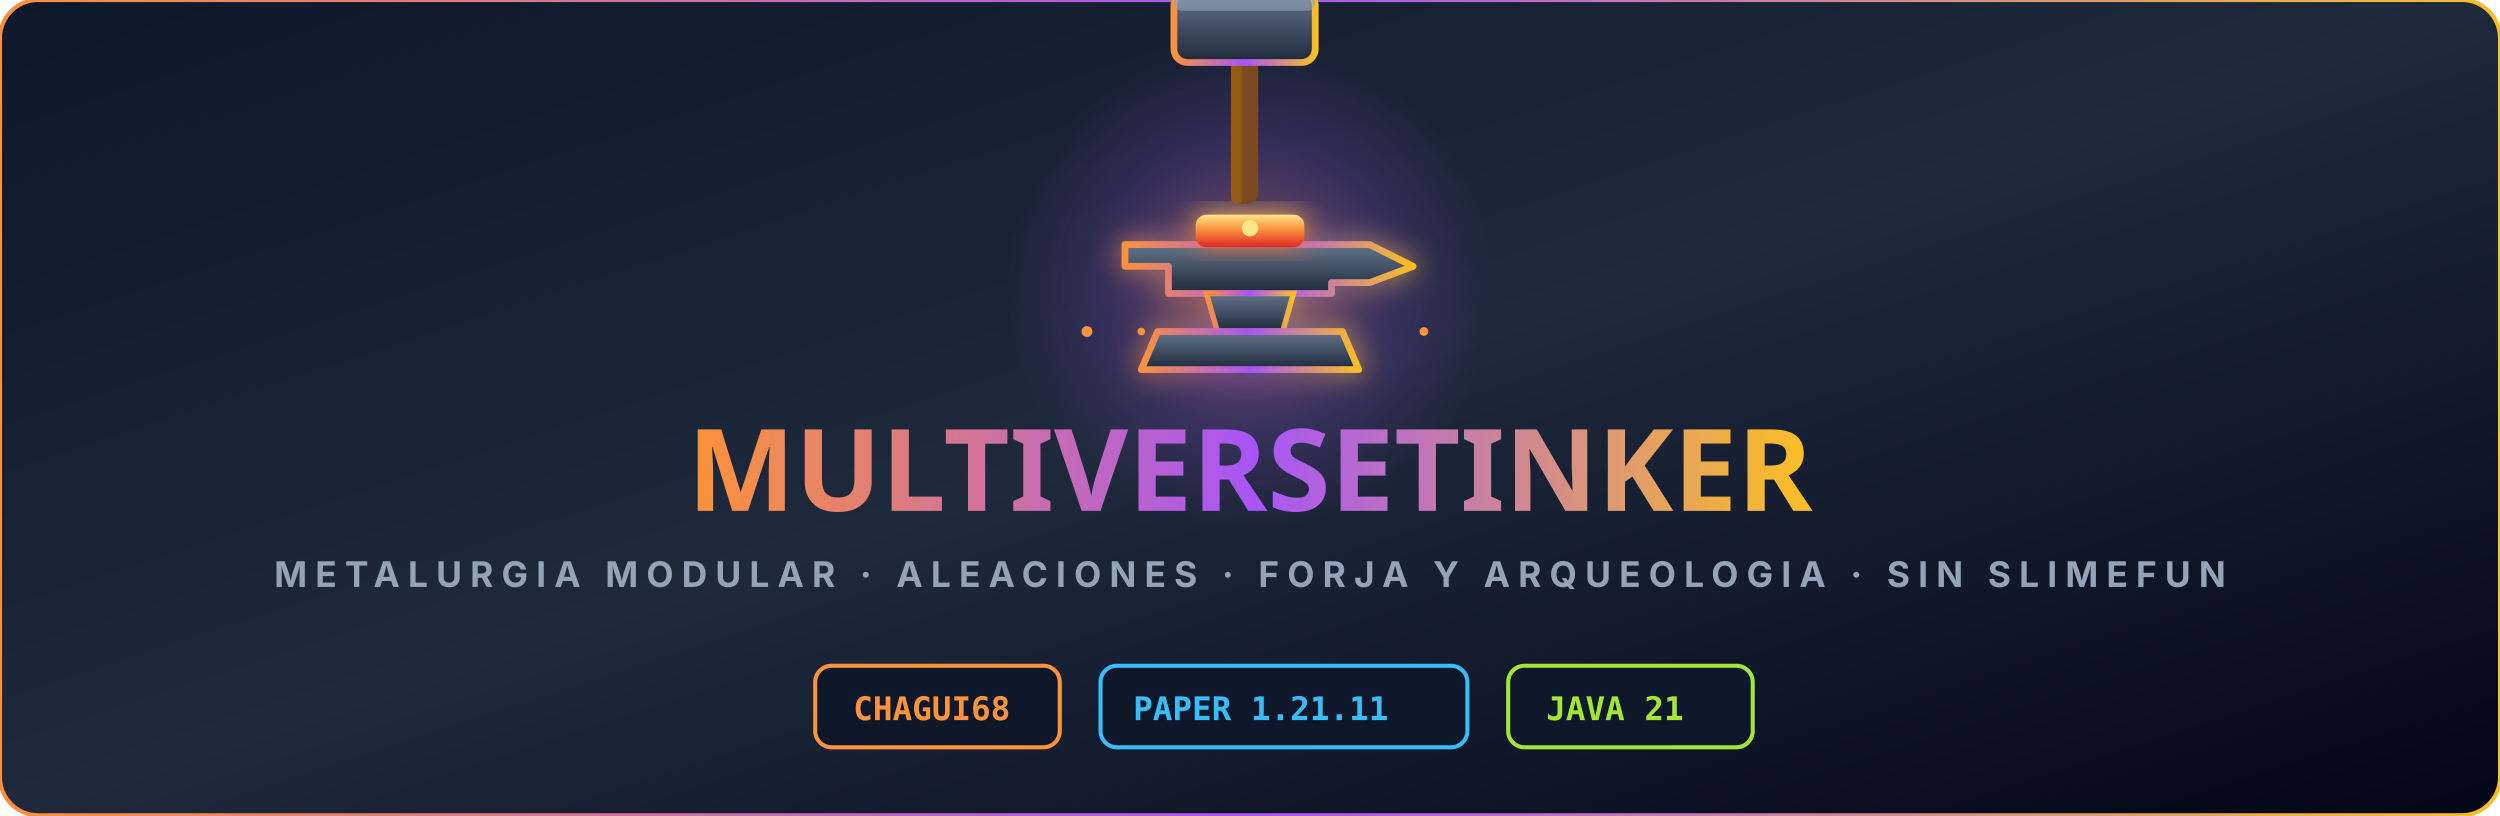
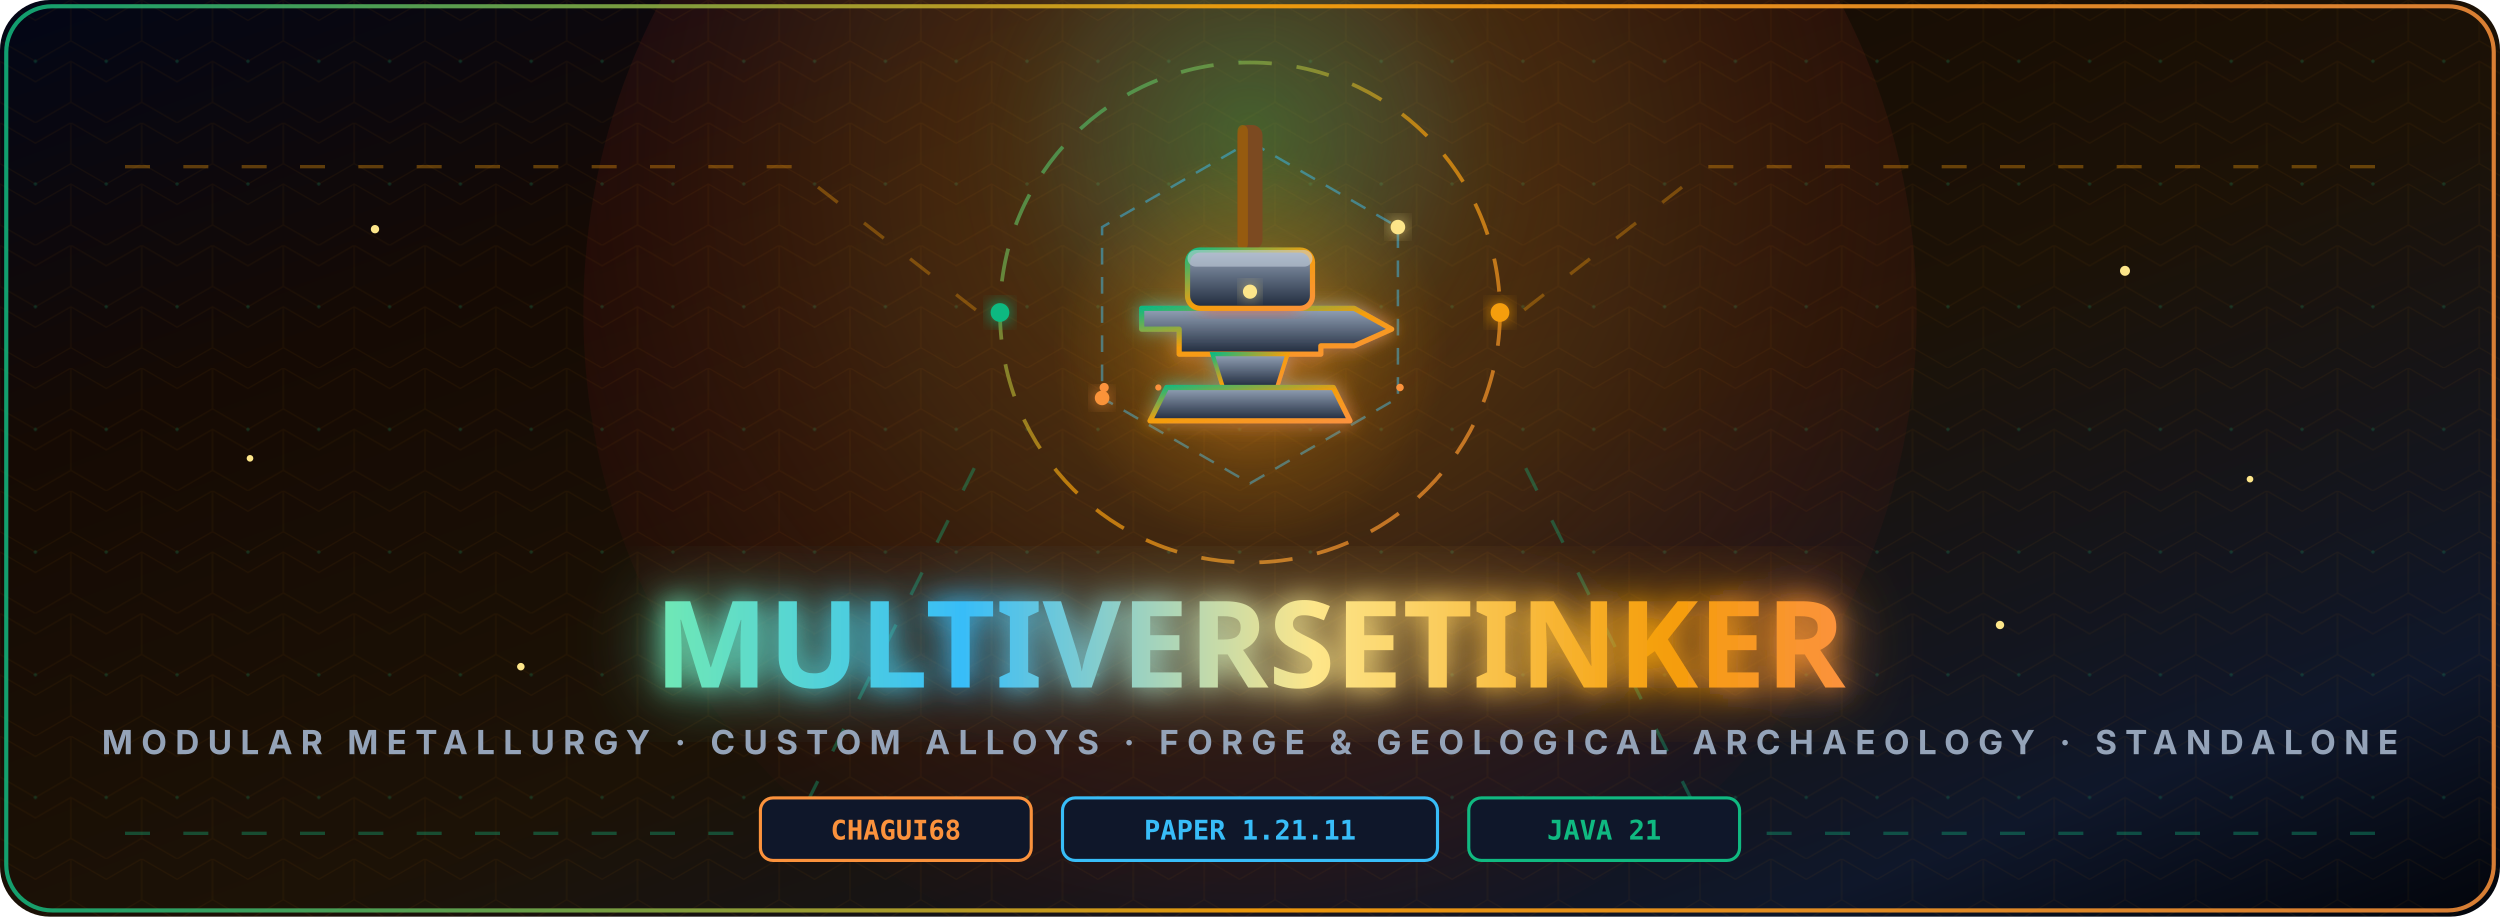
- <svg xmlns="http://www.w3.org/2000/svg" viewBox="0 0 920 300" width="920" height="300" role="img" aria-label="MultiverseTinker Banner">
+ <svg xmlns="http://www.w3.org/2000/svg" viewBox="0 0 1200 440" width="100%" height="auto" role="img" aria-label="MultiverseTinker — Celestial Forge Banner">
  <defs>
-     <linearGradient id="bgG" x1="0%" y1="0%" x2="100%" y2="100%">
-       <stop offset="0%" stop-color="#0F172A" />
-       <stop offset="50%" stop-color="#1E293B" />
-       <stop offset="100%" stop-color="#020617" />
+     <linearGradient id="labVoid" x1="0%" y1="0%" x2="100%" y2="100%">
+       <stop offset="0%" stop-color="#020617" />
+       <stop offset="25%" stop-color="#150a04" />
+       <stop offset="55%" stop-color="#1c1206" />
+       <stop offset="85%" stop-color="#0f172a" />
+       <stop offset="100%" stop-color="#02040a" />
    </linearGradient>
-     <linearGradient id="acG" x1="0%" y1="0%" x2="100%" y2="0%">
-       <stop offset="0%" stop-color="#FB923C" />
-       <stop offset="50%" stop-color="#A855F7" />
-       <stop offset="100%" stop-color="#FBBF24" />
+     <radialGradient id="nebulaMolten" cx="50%" cy="40%" r="65%">
+       <stop offset="0%" stop-color="#F59E0B" stop-opacity="0.34" />
+       <stop offset="45%" stop-color="#FB923C" stop-opacity="0.16" />
+       <stop offset="80%" stop-color="#DC2626" stop-opacity="0.06" />
+       <stop offset="100%" stop-color="#000000" stop-opacity="0" />
+     </radialGradient>
+     <radialGradient id="nebulaEmerald" cx="50%" cy="32%" r="38%">
+       <stop offset="0%" stop-color="#10B981" stop-opacity="0.30" />
+       <stop offset="60%" stop-color="#06B6D4" stop-opacity="0.08" />
+       <stop offset="100%" stop-color="#000000" stop-opacity="0" />
+     </radialGradient>
+     <linearGradient id="titleGrad" x1="0%" y1="0%" x2="100%" y2="0%">
+       <stop offset="0%" stop-color="#6EE7B7" />
+       <stop offset="25%" stop-color="#38BDF8" />
+       <stop offset="55%" stop-color="#FDE68A" />
+       <stop offset="85%" stop-color="#F59E0B" />
+       <stop offset="100%" stop-color="#FB923C" />
+     </linearGradient>
+     <linearGradient id="cyberBorder" x1="0%" y1="0%" x2="100%" y2="0%">
+       <stop offset="0%" stop-color="#10B981" stop-opacity="0.85" />
+       <stop offset="50%" stop-color="#F59E0B" stop-opacity="0.95" />
+       <stop offset="100%" stop-color="#FB923C" stop-opacity="0.85" />
+     </linearGradient>
+     <linearGradient id="ringGrad" x1="0%" y1="0%" x2="100%" y2="100%">
+       <stop offset="0%" stop-color="#10B981" />
+       <stop offset="50%" stop-color="#F59E0B" />
+       <stop offset="100%" stop-color="#FB923C" />
    </linearGradient>
    <linearGradient id="steelG" x1="0" y1="0" x2="0" y2="1">
-       <stop offset="0%" stop-color="#64748B" />
+       <stop offset="0%" stop-color="#94A3B8" />
      <stop offset="100%" stop-color="#1E293B" />
    </linearGradient>
    <linearGradient id="moltenG" x1="0" y1="0" x2="0" y2="1">
      <stop offset="0%" stop-color="#FDE68A" />
      <stop offset="45%" stop-color="#FB923C" />
      <stop offset="100%" stop-color="#DC2626" />
    </linearGradient>
-     <radialGradient id="heatG" cx="50%" cy="50%" r="50%">
-       <stop offset="0%" stop-color="#FB923C" stop-opacity="0.55" />
-       <stop offset="60%" stop-color="#A855F7" stop-opacity="0.18" />
-       <stop offset="100%" stop-color="#A855F7" stop-opacity="0" />
+     <radialGradient id="anvilHeat" cx="50%" cy="50%" r="50%">
+       <stop offset="0%" stop-color="#FB923C" stop-opacity="0.6" />
+       <stop offset="60%" stop-color="#F59E0B" stop-opacity="0.15" />
+       <stop offset="100%" stop-color="#F59E0B" stop-opacity="0" />
    </radialGradient>
-     <filter id="glowF" x="-40%" y="-40%" width="180%" height="180%">
-       <feGaussianBlur stdDeviation="5" result="blur" />
+     <pattern id="hexMatrix" width="40" height="69.282" patternUnits="userSpaceOnUse" patternTransform="scale(0.85)">
+       <path d="M 40 0 L 20 11.547 L 0 0 L 0 23.094 L 20 34.641 L 40 23.094 Z M 0 34.641 L 20 46.188 L 40 34.641 L 40 57.735 L 20 69.282 L 0 57.735 Z" fill="none" stroke="#F59E0B" stroke-width="0.75" stroke-opacity="0.05" />
+       <circle cx="20" cy="34.641" r="1" fill="#10B981" fill-opacity="0.18" />
+     </pattern>
+     <filter id="glowLab" x="-40%" y="-40%" width="180%" height="180%">
+       <feGaussianBlur stdDeviation="4" result="blur" />
      <feMerge>
        <feMergeNode in="blur" />
        <feMergeNode in="SourceGraphic" />
      </feMerge>
    </filter>
+     <filter id="intenseGlow" x="-60%" y="-60%" width="220%" height="220%">
+       <feGaussianBlur stdDeviation="7" result="b1" />
+       <feGaussianBlur stdDeviation="16" result="b2" />
+       <feMerge>
+         <feMergeNode in="b2" />
+         <feMergeNode in="b1" />
+         <feMergeNode in="SourceGraphic" />
+       </feMerge>
+     </filter>
+     <style>
+       @keyframes spinTachyon    { from { transform: rotate(0deg); } to { transform: rotate(360deg); } }
+       @keyframes spinTachyonRev { from { transform: rotate(360deg); } to { transform: rotate(0deg); } }
+       @keyframes dashConduit    { to { stroke-dashoffset: -180; } }
+       @keyframes twinkleLab     { 0%,100% { opacity: 0.25; transform: scale(0.8); } 50% { opacity: 1; transform: scale(1.3); } }
+       @keyframes borderShimmer  { 0%,100% { stroke-opacity: 0.5; } 50% { stroke-opacity: 1; } }
+       @keyframes titlePulse     { 0%,100% { opacity: 0.9; filter: drop-shadow(0 0 12px rgba(245,158,11,0.7)); } 50% { opacity: 1; filter: drop-shadow(0 0 26px rgba(251,146,60,1)); } }
+       @keyframes heatPulse      { 0%,100% { opacity: 0.7; } 50% { opacity: 1; } }
+ 
+       .tachyon-ring     { animation: spinTachyon 40s linear infinite;     transform-origin: 600px 150px; }
+       .tachyon-ring-rev { animation: spinTachyonRev 26s linear infinite;  transform-origin: 600px 150px; }
+       .conduit-flow     { stroke-dasharray: 12 16; animation: dashConduit 14s linear infinite; }
+       .twinkle-node     { animation: twinkleLab 3.2s ease-in-out infinite; transform-box: fill-box; transform-origin: center; }
+       .border-pulse     { animation: borderShimmer 4s ease-in-out infinite; }
+       .title-a          { font-family: 'Outfit','Segoe UI',sans-serif; font-weight: 900; font-size: 58px; fill: url(#titleGrad); animation: titlePulse 3.5s ease-in-out infinite; }
+       .sub-a            { font-family: 'Inter','Segoe UI',sans-serif; font-weight: 700; font-size: 16px; fill: #94A3B8; letter-spacing: 4px; }
+       .heat-a           { animation: heatPulse 2.6s ease-in-out infinite; }
+       .btext-a          { font-family: 'JetBrains Mono',monospace; font-size: 13px; font-weight: 700; }
+     </style>
  </defs>
-   <style>
-     @keyframes latido {
-       0%, 100% { opacity: 0.9;  filter: drop-shadow(0 0 12px #FB923Cb3); }
-       50%      { opacity: 1;    filter: drop-shadow(0 0 26px #A855F7); }
-     }
-     @keyframes brasa {
-       0%   { opacity: 0.9; }
-       100% { opacity: 0; }
-     }
-     .fondo  { fill: url(#bgG); }
-     .titulo { font-family: 'Outfit', 'Segoe UI', sans-serif; font-weight: 900; font-size: 42px;
-               fill: url(#acG); animation: latido 3.2s infinite ease-in-out; }
-     .sub    { font-family: 'Inter', 'Segoe UI', sans-serif; font-weight: 700; font-size: 13px;
-               fill: #94A3B8; letter-spacing: 3px; }
-     .chapa  { fill: #0F172A; stroke-width: 1.5; }
-     .ctexto { font-family: 'JetBrains Mono', monospace; font-size: 12px; font-weight: 700; }
-   </style>
-   <rect class="fondo" width="920" height="300" rx="14" stroke="url(#acG)" stroke-width="1.5" />
-   <g transform="translate(460, 92)">
-     <circle cx="0" cy="14" r="90" fill="url(#heatG)">
-       <animate attributeName="r" values="78;98;78" dur="2.6s" repeatCount="indefinite" />
-       <animate attributeName="opacity" values="0.7;1;0.7" dur="2.6s" repeatCount="indefinite" />
-     </circle>
-     <g filter="url(#glowF)">
-       <path d="M -46 -2 L 44 -2 L 60 6 L 44 12 L 30 12 L 30 16 L -30 16 L -30 6 L -46 6 Z" fill="url(#steelG)" stroke="url(#acG)" stroke-width="2.5" stroke-linejoin="round" />
-       <path d="M -16 16 L 16 16 L 12 30 L -12 30 Z" fill="url(#steelG)" stroke="url(#acG)" stroke-width="2" />
-       <path d="M -34 30 L 34 30 L 40 44 L -40 44 Z" fill="url(#steelG)" stroke="url(#acG)" stroke-width="2.5" stroke-linejoin="round" />
+   <rect width="1200" height="440" rx="24" fill="url(#labVoid)" />
+   <rect width="1200" height="440" rx="24" fill="url(#hexMatrix)" />
+   <circle cx="600" cy="150" r="320" fill="url(#nebulaMolten)" />
+   <circle cx="600" cy="135" r="200" fill="url(#nebulaEmerald)" />
+   <g class="conduit-flow" opacity="0.35">
+     <path d="M 60 80 L 380 80 L 470 150 M 1140 80 L 820 80 L 730 150" fill="none" stroke="#F59E0B" stroke-width="1.6" />
+     <path d="M 60 400 L 380 400 L 470 220 M 1140 400 L 820 400 L 730 220" fill="none" stroke="#10B981" stroke-width="1.6" />
+   </g>
+   <g fill="#FDE68A">
+     <circle class="twinkle-node" cx="180" cy="110" r="2" />
+     <circle class="twinkle-node" cx="1020" cy="130" r="2.4" style="animation-delay:1.1s" />
+     <circle class="twinkle-node" cx="250" cy="320" r="1.8" style="animation-delay:0.6s" />
+     <circle class="twinkle-node" cx="960" cy="300" r="2" style="animation-delay:1.8s" />
+     <circle class="twinkle-node" cx="120" cy="220" r="1.6" style="animation-delay:2.3s" />
+     <circle class="twinkle-node" cx="1080" cy="230" r="1.6" style="animation-delay:0.3s" />
+   </g>
+   <g class="tachyon-ring">
+     <circle cx="600" cy="150" r="120" fill="none" stroke="url(#ringGrad)" stroke-width="1.8" stroke-dasharray="16 12" opacity="0.7" />
+     <circle cx="720" cy="150" r="4.5" fill="#F59E0B" filter="url(#glowLab)" />
+     <circle cx="480" cy="150" r="4.5" fill="#10B981" filter="url(#glowLab)" />
+   </g>
+   <g class="tachyon-ring-rev">
+     <polygon points="600,68 671,109 671,191 600,232 529,191 529,109" fill="none" stroke="#38BDF8" stroke-width="1.2" stroke-dasharray="8 6" opacity="0.5" />
+     <circle cx="671" cy="109" r="3.5" fill="#FDE68A" filter="url(#glowLab)" />
+     <circle cx="529" cy="191" r="3.5" fill="#FB923C" filter="url(#glowLab)" />
+   </g>
+   <g transform="translate(600, 150)">
+     <circle class="heat-a" cx="0" cy="18" r="95" fill="url(#anvilHeat)" />
+     <g filter="url(#glowLab)">
+       <path d="M -52 -2 L 50 -2 L 68 8 L 50 16 L 34 16 L 34 20 L -34 20 L -34 8 L -52 8 Z" fill="url(#steelG)" stroke="url(#ringGrad)" stroke-width="2.5" stroke-linejoin="round" />
+       <path d="M -18 20 L 18 20 L 13 36 L -13 36 Z" fill="url(#steelG)" stroke="url(#ringGrad)" stroke-width="2" />
+       <path d="M -40 36 L 40 36 L 48 52 L -48 52 Z" fill="url(#steelG)" stroke="url(#ringGrad)" stroke-width="2.5" stroke-linejoin="round" />
    </g>
-     <rect x="-20" y="-13" width="40" height="12" rx="4" fill="url(#moltenG)" filter="url(#glowF)">
+     <rect x="-24" y="-14" width="48" height="12" rx="4" fill="url(#moltenG)" filter="url(#glowLab)">
      <animate attributeName="opacity" values="0.8;1;0.8" dur="1.6s" repeatCount="indefinite" />
    </rect>
-     <g transform="translate(-2, -7)">
+     <g transform="translate(0, -96)">
      <g>
-         <animateTransform attributeName="transform" type="rotate" values="-52 0 0; -52 0 0; 4 0 0; -8 0 0; -52 0 0" keyTimes="0; 0.35; 0.5; 0.6; 1" dur="1.6s" repeatCount="indefinite" calcMode="spline" keySplines="0.4 0 0.6 1; 0.9 0 1 1; 0.3 0 0.7 1; 0.4 0 0.6 1" />
-         <rect x="-5" y="-70" width="10" height="60" rx="4" fill="#7C4A21" />
-         <rect x="-5" y="-70" width="4" height="60" rx="2" fill="#A16207" opacity="0.7" />
-         <rect x="-26" y="-88" width="52" height="26" rx="5" fill="url(#steelG)" stroke="url(#acG)" stroke-width="2.5" />
-         <rect x="-26" y="-88" width="52" height="7" rx="3" fill="#94A3B8" opacity="0.6" />
+         <animateTransform attributeName="transform" type="rotate" values="-58 0 0; -58 0 0; 0 0 0; -12 0 0; -58 0 0" keyTimes="0; 0.34; 0.46; 0.56; 1" dur="1.6s" repeatCount="indefinite" calcMode="spline" keySplines="0.4 0 0.6 1; 0.85 0 1 1; 0.3 0 0.7 1; 0.35 0 0.6 1" />
+         <rect x="-6" y="6" width="12" height="60" rx="5" fill="#7C4A21" />
+         <rect x="-6" y="6" width="5" height="60" rx="3" fill="#A16207" opacity="0.7" />
+         <rect x="-30" y="66" width="60" height="28" rx="6" fill="url(#steelG)" stroke="url(#ringGrad)" stroke-width="2.5" />
+         <rect x="-30" y="66" width="60" height="8" rx="4" fill="#CBD5E1" opacity="0.55" />
      </g>
    </g>
-     <g fill="#FDE68A">
-       <circle cx="0" cy="-8" r="2.6">
-         <animate attributeName="cy" values="-8;-40" keyTimes="0;1" dur="0.5s" begin="0.72s" repeatCount="indefinite" />
-         <animate attributeName="cx" values="0;-30" keyTimes="0;1" dur="0.5s" begin="0.72s" repeatCount="indefinite" />
-         <animate attributeName="opacity" values="1;0" dur="0.5s" begin="0.72s" repeatCount="indefinite" />
+     <g fill="#FDE68A" filter="url(#glowLab)">
+       <circle cx="0" cy="-10" r="3">
+         <animate attributeName="cx" values="0;-46" dur="0.55s" begin="0.74s" repeatCount="indefinite" />
+         <animate attributeName="cy" values="-10;-52" dur="0.55s" begin="0.74s" repeatCount="indefinite" />
+         <animate attributeName="opacity" values="1;0" dur="0.55s" begin="0.74s" repeatCount="indefinite" />
      </circle>
-       <circle cx="0" cy="-8" r="3">
-         <animate attributeName="cy" values="-8;-46" keyTimes="0;1" dur="0.5s" begin="0.75s" repeatCount="indefinite" />
-         <animate attributeName="cx" values="0;6" keyTimes="0;1" dur="0.5s" begin="0.75s" repeatCount="indefinite" />
-         <animate attributeName="opacity" values="1;0" dur="0.5s" begin="0.75s" repeatCount="indefinite" />
+       <circle cx="0" cy="-10" r="3.4">
+         <animate attributeName="cx" values="0;8" dur="0.55s" begin="0.75s" repeatCount="indefinite" />
+         <animate attributeName="cy" values="-10;-60" dur="0.55s" begin="0.75s" repeatCount="indefinite" />
+         <animate attributeName="opacity" values="1;0" dur="0.55s" begin="0.75s" repeatCount="indefinite" />
      </circle>
-       <circle cx="0" cy="-8" r="2.4">
-         <animate attributeName="cy" values="-8;-38" keyTimes="0;1" dur="0.5s" begin="0.74s" repeatCount="indefinite" />
-         <animate attributeName="cx" values="0;34" keyTimes="0;1" dur="0.5s" begin="0.74s" repeatCount="indefinite" />
-         <animate attributeName="opacity" values="1;0" dur="0.5s" begin="0.74s" repeatCount="indefinite" />
+       <circle cx="0" cy="-10" r="2.8">
+         <animate attributeName="cx" values="0;50" dur="0.55s" begin="0.74s" repeatCount="indefinite" />
+         <animate attributeName="cy" values="-10;-48" dur="0.55s" begin="0.74s" repeatCount="indefinite" />
+         <animate attributeName="opacity" values="1;0" dur="0.55s" begin="0.74s" repeatCount="indefinite" />
      </circle>
-       <circle cx="0" cy="-8" r="2">
-         <animate attributeName="cy" values="-8;-30" keyTimes="0;1" dur="0.5s" begin="0.76s" repeatCount="indefinite" />
-         <animate attributeName="cx" values="0;18" keyTimes="0;1" dur="0.5s" begin="0.76s" repeatCount="indefinite" />
-         <animate attributeName="opacity" values="1;0" dur="0.5s" begin="0.76s" repeatCount="indefinite" />
+       <circle cx="0" cy="-10" r="2.4">
+         <animate attributeName="cx" values="0;28" dur="0.55s" begin="0.76s" repeatCount="indefinite" />
+         <animate attributeName="cy" values="-10;-38" dur="0.55s" begin="0.76s" repeatCount="indefinite" />
+         <animate attributeName="opacity" values="1;0" dur="0.55s" begin="0.76s" repeatCount="indefinite" />
      </circle>
-       <circle cx="0" cy="-8" r="2">
-         <animate attributeName="cy" values="-8;-32" keyTimes="0;1" dur="0.5s" begin="0.73s" repeatCount="indefinite" />
-         <animate attributeName="cx" values="0;-16" keyTimes="0;1" dur="0.5s" begin="0.73s" repeatCount="indefinite" />
-         <animate attributeName="opacity" values="1;0" dur="0.5s" begin="0.73s" repeatCount="indefinite" />
+       <circle cx="0" cy="-10" r="2.4">
+         <animate attributeName="cx" values="0;-26" dur="0.55s" begin="0.75s" repeatCount="indefinite" />
+         <animate attributeName="cy" values="-10;-40" dur="0.55s" begin="0.75s" repeatCount="indefinite" />
+         <animate attributeName="opacity" values="1;0" dur="0.55s" begin="0.75s" repeatCount="indefinite" />
      </circle>
    </g>
    <g fill="#FB923C">
-       <circle cx="-60" cy="30" r="2">
-         <animate attributeName="cy" values="34;-30" dur="3.4s" repeatCount="indefinite" />
+       <circle cx="-70" cy="36" r="2.2">
+         <animate attributeName="cy" values="40;-34" dur="3.4s" repeatCount="indefinite" />
        <animate attributeName="opacity" values="0;0.9;0" dur="3.4s" repeatCount="indefinite" />
      </circle>
-       <circle cx="64" cy="30" r="1.6">
-         <animate attributeName="cy" values="34;-26" dur="4.1s" begin="0.8s" repeatCount="indefinite" />
-         <animate attributeName="opacity" values="0;0.8;0" dur="4.1s" begin="0.8s" repeatCount="indefinite" />
+       <circle cx="72" cy="36" r="1.8">
+         <animate attributeName="cy" values="40;-30" dur="4.1s" begin="0.8s" repeatCount="indefinite" />
+         <animate attributeName="opacity" values="0;0.85;0" dur="4.1s" begin="0.8s" repeatCount="indefinite" />
      </circle>
-       <circle cx="-40" cy="30" r="1.4">
-         <animate attributeName="cy" values="34;-20" dur="3.8s" begin="1.6s" repeatCount="indefinite" />
+       <circle cx="-44" cy="36" r="1.5">
+         <animate attributeName="cy" values="40;-24" dur="3.8s" begin="1.6s" repeatCount="indefinite" />
        <animate attributeName="opacity" values="0;0.85;0" dur="3.8s" begin="1.6s" repeatCount="indefinite" />
      </circle>
    </g>
  </g>
-   <text x="460" y="188" text-anchor="middle" class="titulo">MULTIVERSETINKER</text>
-   <text x="460" y="216" text-anchor="middle" class="sub">METALURGIA MODULAR · ALEACIONES · FORJA Y ARQUEOLOGIA · SIN SLIMEFUN</text>
-   <g transform="translate(300, 245)">
-     <rect x="0" y="0" width="90" height="30" rx="6" class="chapa" stroke="#FB923C" />
-     <text x="14" y="20" class="ctexto" fill="#FB923C">CHAGUI68</text>
-     <rect x="105" y="0" width="135" height="30" rx="6" class="chapa" stroke="#38BDF8" />
-     <text x="117" y="20" class="ctexto" fill="#38BDF8">PAPER 1.21.11</text>
-     <rect x="255" y="0" width="90" height="30" rx="6" class="chapa" stroke="#A3E635" />
-     <text x="269" y="20" class="ctexto" fill="#A3E635">JAVA 21</text>
+   <text x="600" y="330" text-anchor="middle" class="title-a" filter="url(#intenseGlow)">MULTIVERSETINKER</text>
+   <text x="600" y="362" text-anchor="middle" class="sub-a">MODULAR METALLURGY · CUSTOM ALLOYS · FORGE &amp; GEOLOGICAL ARCHAEOLOGY · STANDALONE</text>
+   <g transform="translate(600, 398)">
+     <rect x="-235" y="-15" width="130" height="30" rx="6" fill="#0F172A" stroke="#FB923C" stroke-width="1.5" />
+     <text x="-170" y="5" text-anchor="middle" class="btext-a" fill="#FB923C">CHAGUI68</text>
+     <rect x="-90" y="-15" width="180" height="30" rx="6" fill="#0F172A" stroke="#38BDF8" stroke-width="1.5" />
+     <text x="0" y="5" text-anchor="middle" class="btext-a" fill="#38BDF8">PAPER 1.21.11</text>
+     <rect x="105" y="-15" width="130" height="30" rx="6" fill="#0F172A" stroke="#10B981" stroke-width="1.5" />
+     <text x="170" y="5" text-anchor="middle" class="btext-a" fill="#10B981">JAVA 21</text>
  </g>
+   <rect class="border-pulse" x="3" y="3" width="1194" height="434" rx="22" fill="none" stroke="url(#cyberBorder)" stroke-width="2" />
</svg>
